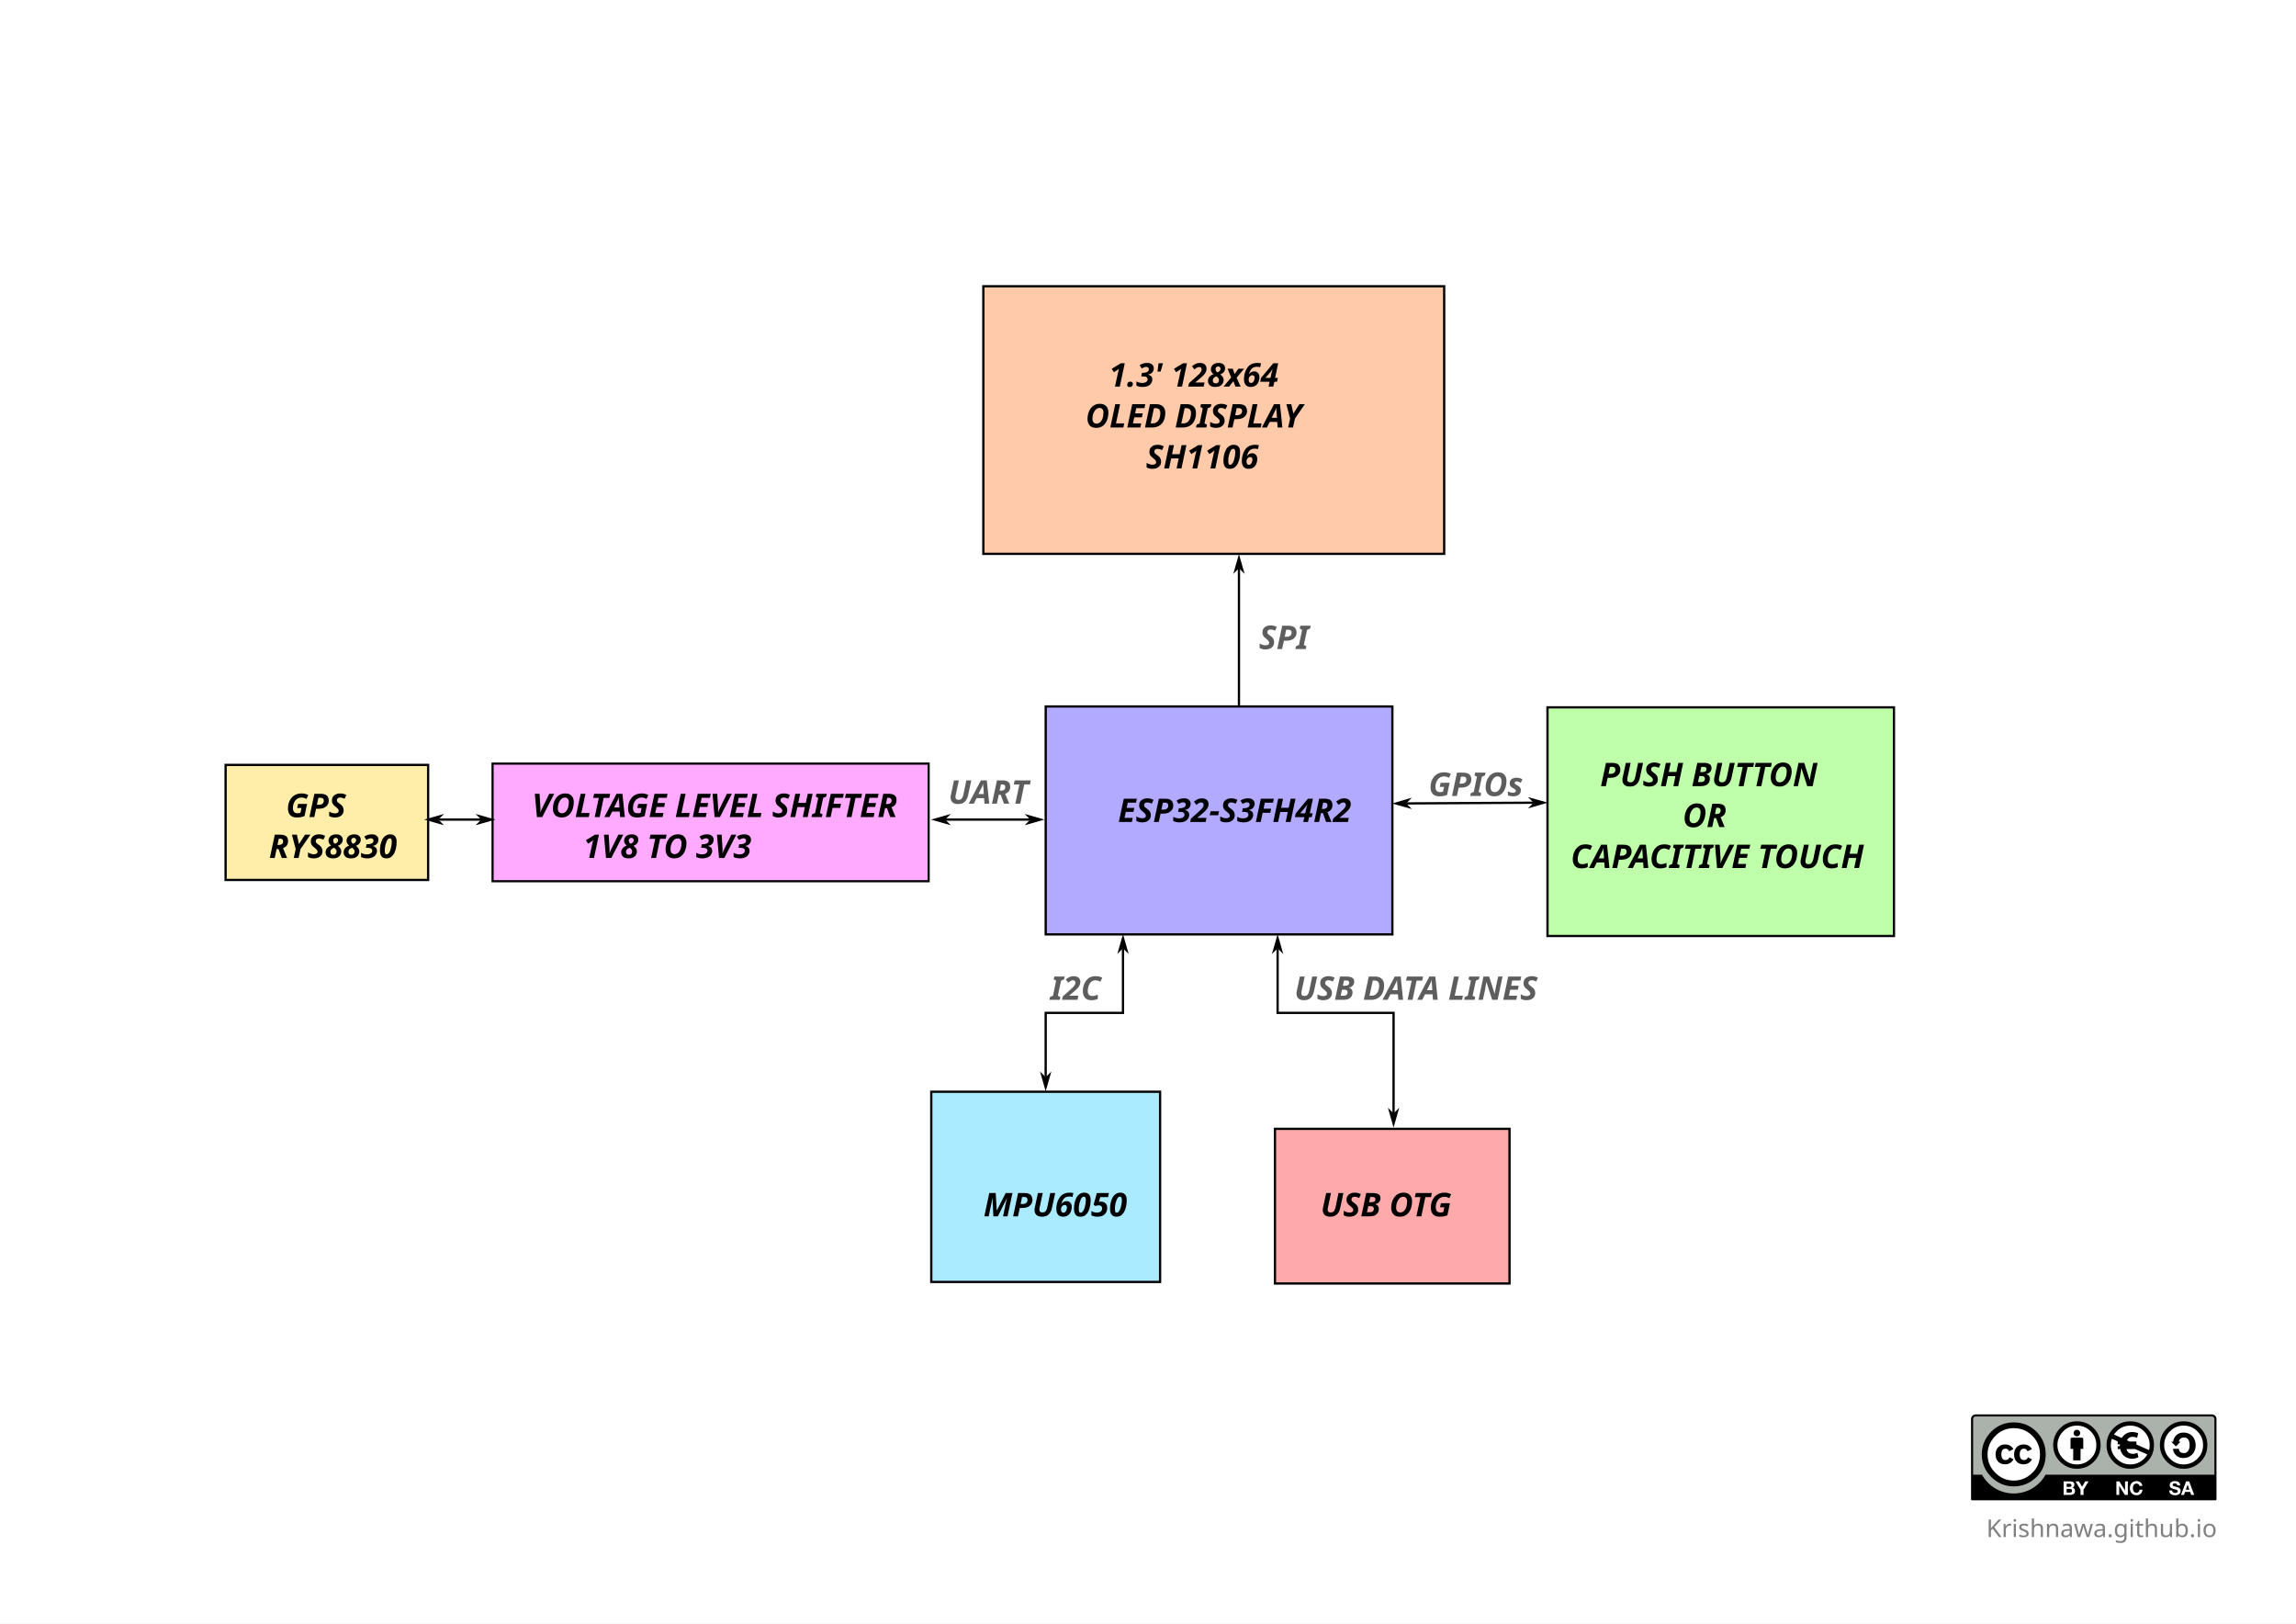
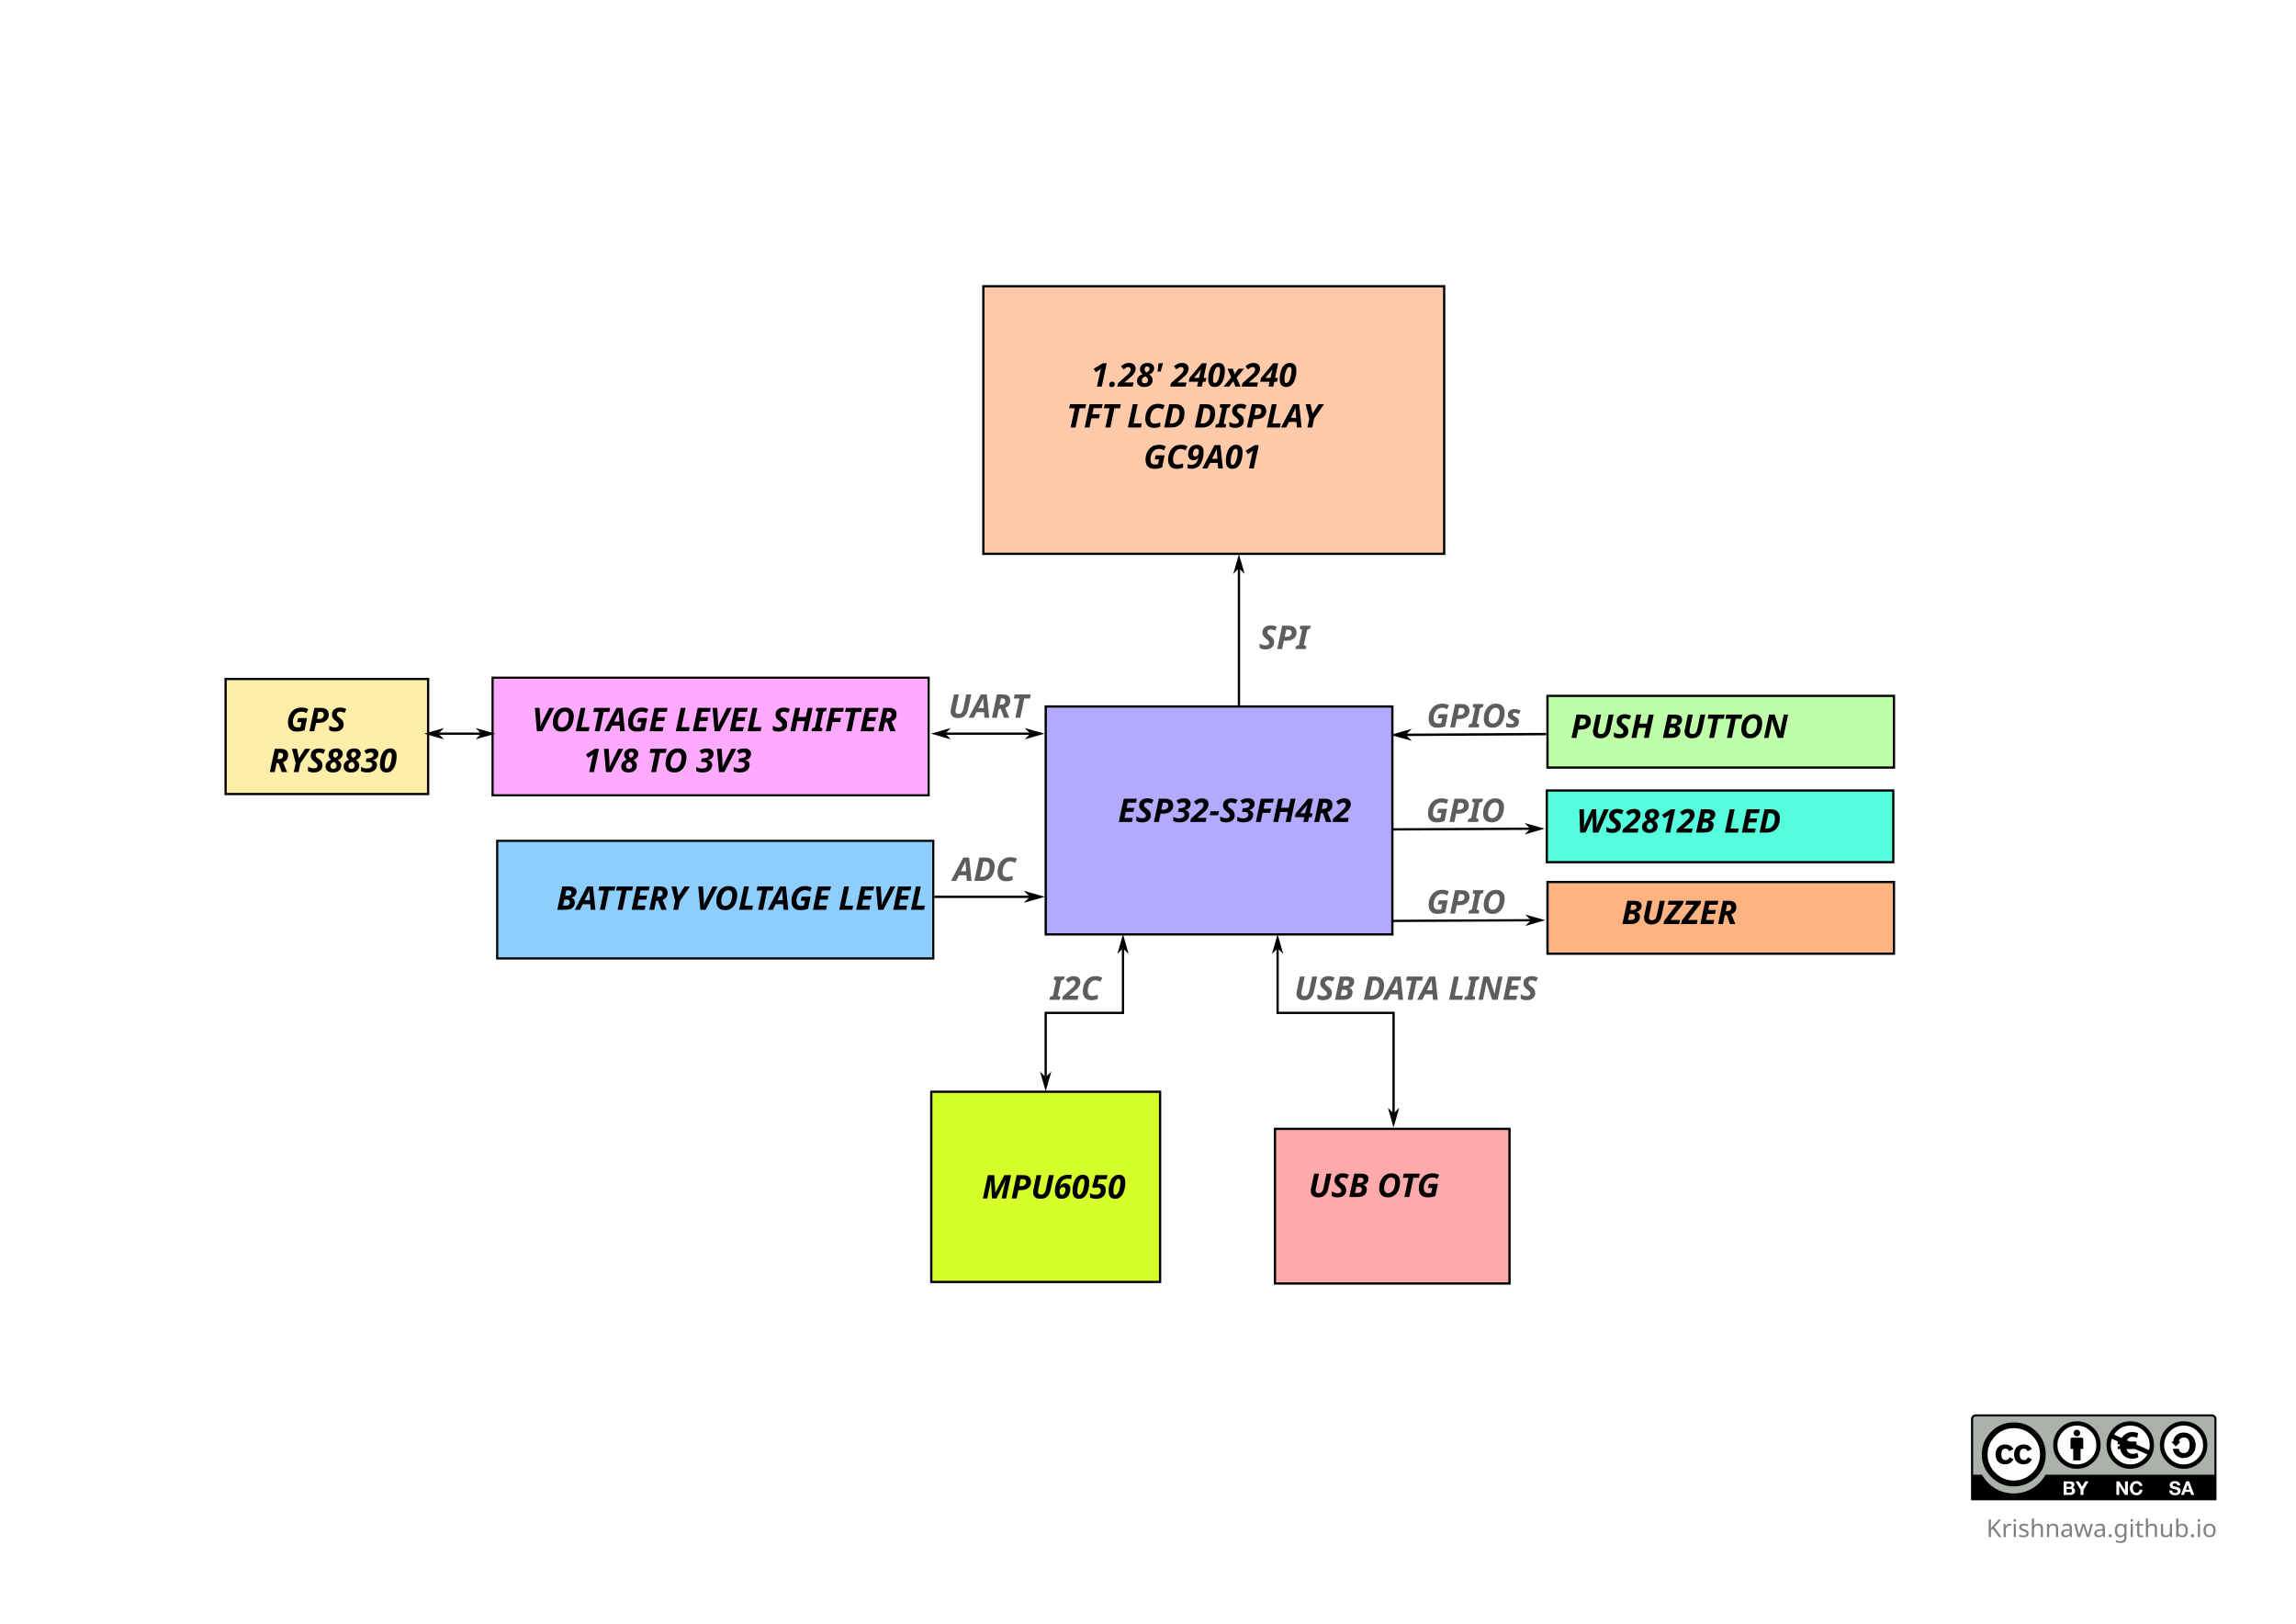
<svg xmlns="http://www.w3.org/2000/svg" xmlns:xlink="http://www.w3.org/1999/xlink" width="297.0mm" height="210.0mm" viewBox="0 0 297.0 210.0" version="1.1" id="SVGRoot" xml:space="preserve">
  <defs id="defs1469">
    <marker style="overflow:visible" id="marker24" refX="0" refY="0" orient="auto-start-reverse" markerWidth="1" markerHeight="1" viewBox="0 0 1 1" preserveAspectRatio="xMidYMid">
      <path style="fill:context-stroke;fill-rule:evenodd;stroke:none" d="M 0,0 5,-5 -12.5,0 5,5 Z" transform="scale(-0.5)" id="path24" />
    </marker>
    <marker style="overflow:visible" id="DartArrow" refX="0" refY="0" orient="auto-start-reverse" markerWidth="1" markerHeight="1" viewBox="0 0 1 1" preserveAspectRatio="xMidYMid">
      <path style="fill:context-stroke;fill-rule:evenodd;stroke:none" d="M 0,0 5,-5 -12.5,0 5,5 Z" transform="scale(-0.5)" id="path6" />
    </marker>
    <linearGradient id="linearGradient47361">
      <stop style="stop-color:#ffffff;stop-opacity:1;" offset="0" id="stop47357" />
      <stop style="stop-color:#ffffff;stop-opacity:0;" offset="1" id="stop47359" />
    </linearGradient>
    <linearGradient id="linearGradient16156">
      <stop style="stop-color:#000000;stop-opacity:1;" offset="0" id="stop16152" />
      <stop style="stop-color:#000000;stop-opacity:0;" offset="1" id="stop16154" />
    </linearGradient>
    <filter id="dropShadow" x="-0.005" y="-0.011" width="1.014" height="1.03">
      <feGaussianBlur in="SourceAlpha" stdDeviation="1.7" result="blur" id="feGaussianBlur4780" />
      <feOffset in="blur" dx="3" dy="3" result="offsetBlur" id="feOffset4782" />
      <feFlood flood-color="#3D4574" flood-opacity="0.4" result="offsetColor" id="feFlood4784" />
      <feComposite in="offsetColor" in2="offsetBlur" operator="in" result="offsetBlur" id="feComposite4786" />
      <feBlend in="SourceGraphic" in2="offsetBlur" id="feBlend4788" mode="normal" />
    </filter>
    <linearGradient xlink:href="#linearGradient16156" id="linearGradient16158" x1="64.47" y1="75.464" x2="112.126" y2="75.464" gradientUnits="userSpaceOnUse" />
    <linearGradient xlink:href="#linearGradient47361" id="linearGradient47363" x1="116.948" y1="86.049" x2="121.518" y2="86.049" gradientUnits="userSpaceOnUse" />
+     <marker style="overflow:visible" id="DartArrow-3" refX="0" refY="0" orient="auto-start-reverse" markerWidth="1" markerHeight="1" viewBox="0 0 1 1" preserveAspectRatio="xMidYMid">
+       <path style="fill:context-stroke;fill-rule:evenodd;stroke:none" d="M 0,0 5,-5 -12.5,0 5,5 Z" transform="scale(-0.5)" id="path6-6" />
+     </marker>
+     <marker style="overflow:visible" id="DartArrow-2" refX="0" refY="0" orient="auto-start-reverse" markerWidth="1" markerHeight="1" viewBox="0 0 1 1" preserveAspectRatio="xMidYMid">
+       <path style="fill:context-stroke;fill-rule:evenodd;stroke:none" d="M 0,0 5,-5 -12.5,0 5,5 Z" transform="scale(-0.5)" id="path6-7" />
+     </marker>
+     <marker style="overflow:visible" id="DartArrow-7" refX="0" refY="0" orient="auto-start-reverse" markerWidth="1" markerHeight="1" viewBox="0 0 1 1" preserveAspectRatio="xMidYMid">
+       <path style="fill:context-stroke;fill-rule:evenodd;stroke:none" d="M 0,0 5,-5 -12.5,0 5,5 Z" transform="scale(-0.5)" id="path6-9" />
+     </marker>
  </defs>
  <rect style="display:inline;fill:#ffffff;fill-opacity:1;stroke:none;stroke-width:3.705;stroke-dasharray:none;stroke-opacity:1" id="rect26" width="297" height="210" x="-2.8421709e-14" y="0" />
  <g id="layer1" style="display:inline">
    <g transform="matrix(0.1808376,0,0,0.1808376,-32.67486,-4.597689)" id="g2896" style="display:inline">
      <text xml:space="preserve" style="font-style:normal;font-weight:normal;font-size:32px;line-height:1.25;font-family:sans-serif;fill:#ffffff;fill-opacity:1;stroke:none" x="1118.124" y="1080.05" id="text2870">
        <tspan id="tspan2868" x="1118.124" y="1080.05" style="font-style:normal;font-variant:normal;font-weight:normal;font-stretch:normal;font-size:32px;font-family:'Courier New';-inkscape-font-specification:'Courier New';fill:#ffffff;fill-opacity:1" />
      </text>
      <text xml:space="preserve" style="font-style:normal;font-variant:normal;font-weight:normal;font-stretch:normal;font-size:17.557px;font-family:'Ubuntu Mono';-inkscape-font-specification:'Ubuntu Mono';fill:#c8c4b7;stroke:none;stroke-width:1.463" x="1601.537" y="1124.722" id="text3891">
        <tspan id="tspan3889" style="font-style:normal;font-variant:normal;font-weight:normal;font-stretch:normal;font-family:'Ubuntu Mono';-inkscape-font-specification:'Ubuntu Mono';fill:#808080;stroke:none;stroke-width:1.463" x="1601.537" y="1124.722">Krishnawa.github.io</tspan>
      </text>
    </g>
    <g id="g2630" transform="matrix(0.2645833,0,0,0.2645833,254.9642,182.9296)" style="display:inline">
      <path id="path3817_5_" nodetypes="ccccccc" d="M 3.408,0.453 116.762,0.654 c 1.584,0 2.999,-0.235 2.999,3.161 l -0.139,37.329 H 0.547 V 3.676 c 0,-1.674 0.162,-3.223 2.861,-3.223 z" style="fill:#aab2ab" />
      <path d="M 117.753,-1.417352e-6 H 2.248 C 1.008,-1.417352e-6 -2.0408688e-5,1.008 -2.0408688e-5,2.247 V 41.493 c 0,0.28 0.227,0.507 0.508,0.507 H 119.492 c 0.28,0 0.508,-0.227 0.508,-0.507 V 2.247 c 0,-1.239 -1.008,-2.247 -2.247,-2.247 z M 2.248,1.015 H 117.753 c 0.679,0 1.232,0.553 1.232,1.232 0,0 0,15.796 0,27.221 H 36.428 c -3.026,5.471 -8.857,9.186 -15.547,9.186 -6.692,0 -12.521,-3.711 -15.545,-9.186 H 1.015 c 0,-11.424 0,-27.221 0,-27.221 -9.9e-6,-0.679 0.553,-1.232 1.233,-1.232 z" id="path120" />
      <g id="g5908_5_" transform="matrix(0.8674921,0,0,0.8673951,-387.3097,67.87088)">
        <path id="path5906_5_" cx="296.354" ry="22.94" cy="264.358" type="arc" rx="22.94" d="m 486.266,-55.707 c 0.006,8.681 -7.028,15.722 -15.708,15.727 -8.68,0.006 -15.722,-7.028 -15.727,-15.708 0,-0.007 0,-0.012 0,-0.019 -0.006,-8.681 7.028,-15.722 15.708,-15.727 8.681,-0.005 15.723,7.028 15.727,15.708 0,0.006 0,0.013 0,0.019 z" style="fill:#ffffff" />
        <g id="g5706_5_" transform="translate(-289.6157,99.0653)">
          <path id="path5708_5_" d="m 772.942,-167.574 c 3.485,3.485 5.228,7.753 5.228,12.802 0,5.049 -1.713,9.272 -5.138,12.668 -3.636,3.576 -7.932,5.364 -12.89,5.364 -4.898,0 -9.12,-1.773 -12.664,-5.32 -3.546,-3.545 -5.318,-7.782 -5.318,-12.712 0,-4.929 1.772,-9.196 5.318,-12.802 3.455,-3.487 7.677,-5.229 12.664,-5.229 5.049,0 9.315,1.743 12.801,5.229 z m -23.119,2.345 c -2.947,2.976 -4.42,6.463 -4.42,10.462 0,3.999 1.459,7.456 4.374,10.371 2.918,2.917 6.389,4.375 10.418,4.375 4.029,0 7.53,-1.473 10.507,-4.419 2.826,-2.736 4.239,-6.178 4.239,-10.327 0,-4.117 -1.436,-7.613 -4.308,-10.484 -2.871,-2.871 -6.35,-4.307 -10.438,-4.307 -4.088,0 -7.547,1.443 -10.372,4.329 z m 7.754,8.703 c -0.45,-0.982 -1.123,-1.473 -2.023,-1.473 -1.589,0 -2.383,1.07 -2.383,3.209 0,2.14 0.794,3.208 2.383,3.208 1.049,0 1.799,-0.521 2.249,-1.565 l 2.203,1.173 c -1.05,1.865 -2.626,2.799 -4.725,2.799 -1.62,0 -2.918,-0.497 -3.892,-1.49 -0.975,-0.993 -1.463,-2.363 -1.463,-4.109 0,-1.715 0.503,-3.077 1.508,-4.085 1.005,-1.009 2.258,-1.513 3.758,-1.513 2.221,0 3.809,0.875 4.771,2.623 z m 10.364,0 c -0.451,-0.982 -1.112,-1.473 -1.982,-1.473 -1.621,0 -2.432,1.07 -2.432,3.209 0,2.14 0.811,3.208 2.432,3.208 1.052,0 1.788,-0.521 2.207,-1.565 l 2.252,1.173 c -1.048,1.865 -2.621,2.799 -4.718,2.799 -1.618,0 -2.912,-0.497 -3.886,-1.49 -0.972,-0.993 -1.46,-2.363 -1.46,-4.109 0,-1.715 0.495,-3.077 1.484,-4.085 0.988,-1.009 2.245,-1.513 3.773,-1.513 2.216,0 3.804,0.875 4.761,2.623 z" />
        </g>
      </g>
      <g transform="matrix(0.9937808,0,0,0.9936696,-437.1233,-74.43691)" id="g126">
        <circle cx="491.946" cy="90.232" r="10.806" id="circle128" style="fill:#ffffff" />
        <g id="g130">
          <path d="m 495.074,87.105 c 0,-0.416 -0.338,-0.754 -0.754,-0.754 h -4.772 c -0.416,0 -0.754,0.337 -0.754,0.754 v 4.773 h 1.331 v 5.652 h 3.617 v -5.652 h 1.332 v -4.773 z" id="path132" />
          <circle cx="491.934" cy="84.09" r="1.632" id="circle134" />
        </g>
        <path clip-rule="evenodd" d="m 491.918,78.325 c -3.231,0 -5.968,1.128 -8.207,3.384 -2.298,2.333 -3.446,5.096 -3.446,8.285 0,3.189 1.148,5.932 3.446,8.227 2.298,2.294 5.034,3.442 8.207,3.442 3.213,0 5.998,-1.157 8.354,-3.472 2.22,-2.197 3.329,-4.93 3.329,-8.197 0,-3.268 -1.129,-6.029 -3.388,-8.285 -2.259,-2.256 -5.023,-3.384 -8.296,-3.384 z m 0.03,2.1 c 2.648,0 4.896,0.934 6.746,2.801 1.87,1.847 2.805,4.104 2.805,6.768 0,2.684 -0.915,4.911 -2.746,6.681 -1.928,1.906 -4.196,2.858 -6.805,2.858 -2.61,0 -4.859,-0.943 -6.748,-2.83 -1.889,-1.886 -2.833,-4.123 -2.833,-6.709 0,-2.587 0.954,-4.842 2.862,-6.768 1.831,-1.867 4.07,-2.801 6.719,-2.801 z" id="path136" style="fill-rule:evenodd" />
      </g>
      <g transform="matrix(0.9937808,0,0,0.9936696,-437.1233,-74.43691)" enable-background="new    " id="g138">
        <path d="m 488.563,107.867 c 0.317,0 0.607,0.028 0.869,0.084 0.262,0.056 0.486,0.147 0.674,0.275 0.187,0.127 0.331,0.297 0.435,0.508 0.103,0.212 0.154,0.473 0.154,0.784 0,0.336 -0.076,0.615 -0.229,0.839 -0.152,0.225 -0.379,0.407 -0.678,0.551 0.412,0.118 0.72,0.325 0.923,0.621 0.203,0.296 0.305,0.652 0.305,1.069 0,0.336 -0.065,0.627 -0.196,0.873 -0.131,0.245 -0.308,0.446 -0.529,0.602 -0.221,0.156 -0.474,0.271 -0.757,0.346 -0.284,0.075 -0.575,0.112 -0.875,0.112 h -3.236 v -6.664 h 3.142 z m -0.188,2.695 c 0.262,0 0.477,-0.062 0.645,-0.187 0.169,-0.124 0.253,-0.325 0.253,-0.604 0,-0.155 -0.028,-0.283 -0.084,-0.382 -0.057,-0.1 -0.131,-0.177 -0.225,-0.233 -0.094,-0.056 -0.201,-0.095 -0.322,-0.116 -0.122,-0.021 -0.248,-0.032 -0.379,-0.032 h -1.373 v 1.555 z m 0.086,2.828 c 0.144,0 0.28,-0.014 0.411,-0.042 0.131,-0.028 0.246,-0.075 0.347,-0.14 0.1,-0.065 0.179,-0.154 0.238,-0.267 0.059,-0.111 0.089,-0.255 0.089,-0.429 0,-0.342 -0.097,-0.586 -0.29,-0.732 -0.193,-0.146 -0.449,-0.219 -0.767,-0.219 h -1.6 v 1.828 z" id="path140" style="fill:#ffffff" />
        <path d="m 491.274,107.867 h 1.643 l 1.561,2.632 1.552,-2.632 h 1.634 l -2.475,4.106 v 2.558 h -1.469 v -2.595 z" id="path142" style="fill:#ffffff" />
      </g>
      <g transform="matrix(0.9937808,0,0,0.9936696,-437.1233,-74.43691)" enable-background="new    " id="g144">
        <path d="m 538.916,112.884 c 0.081,0.155 0.188,0.281 0.321,0.378 0.134,0.097 0.29,0.168 0.471,0.215 0.18,0.047 0.365,0.07 0.559,0.07 0.13,0 0.27,-0.011 0.419,-0.033 0.148,-0.021 0.288,-0.064 0.419,-0.126 0.13,-0.061 0.238,-0.147 0.326,-0.257 0.086,-0.108 0.13,-0.247 0.13,-0.415 0,-0.181 -0.058,-0.326 -0.173,-0.438 -0.114,-0.112 -0.266,-0.205 -0.451,-0.28 -0.187,-0.074 -0.398,-0.14 -0.634,-0.196 -0.236,-0.056 -0.476,-0.118 -0.718,-0.187 -0.249,-0.062 -0.491,-0.139 -0.728,-0.229 -0.235,-0.09 -0.447,-0.207 -0.634,-0.351 -0.186,-0.143 -0.337,-0.321 -0.451,-0.536 -0.115,-0.215 -0.173,-0.475 -0.173,-0.779 0,-0.343 0.073,-0.64 0.219,-0.892 0.146,-0.252 0.338,-0.462 0.573,-0.631 0.236,-0.168 0.504,-0.292 0.803,-0.373 0.298,-0.081 0.597,-0.121 0.895,-0.121 0.349,0 0.683,0.039 1.003,0.117 0.319,0.077 0.604,0.204 0.853,0.378 0.249,0.175 0.446,0.397 0.593,0.668 0.146,0.271 0.219,0.6 0.219,0.985 h -1.422 c -0.013,-0.199 -0.054,-0.364 -0.125,-0.494 -0.071,-0.131 -0.166,-0.233 -0.284,-0.309 -0.117,-0.074 -0.252,-0.128 -0.403,-0.158 -0.151,-0.031 -0.317,-0.047 -0.497,-0.047 -0.117,0 -0.235,0.013 -0.353,0.037 -0.118,0.025 -0.225,0.068 -0.32,0.131 -0.097,0.062 -0.175,0.14 -0.237,0.233 -0.061,0.094 -0.093,0.212 -0.093,0.354 0,0.131 0.024,0.237 0.074,0.317 0.05,0.081 0.147,0.156 0.294,0.225 0.146,0.068 0.348,0.137 0.605,0.205 0.258,0.068 0.596,0.156 1.012,0.262 0.124,0.024 0.297,0.07 0.517,0.136 0.221,0.065 0.44,0.169 0.657,0.312 0.218,0.144 0.405,0.335 0.564,0.574 0.158,0.239 0.237,0.546 0.237,0.92 0,0.305 -0.06,0.588 -0.178,0.85 -0.118,0.262 -0.294,0.487 -0.527,0.677 -0.233,0.19 -0.522,0.338 -0.868,0.443 -0.345,0.106 -0.744,0.159 -1.199,0.159 -0.367,0 -0.723,-0.046 -1.068,-0.136 -0.346,-0.091 -0.65,-0.232 -0.914,-0.426 -0.265,-0.193 -0.475,-0.44 -0.631,-0.739 -0.155,-0.299 -0.23,-0.653 -0.224,-1.064 h 1.422 c -3e-5,0.224 0.04,0.414 0.121,0.569 z" id="path146" style="fill:#ffffff" />
        <path d="m 547.172,107.867 2.492,6.664 h -1.521 l -0.504,-1.484 h -2.492 l -0.523,1.484 h -1.475 l 2.521,-6.664 z m 0.084,4.086 -0.84,-2.443 h -0.019 l -0.867,2.443 z" id="path148" style="fill:#ffffff" />
      </g>
      <g transform="matrix(0.9937808,0,0,0.9936696,-437.1233,-74.43691)" enable-background="new    " id="g150">
        <path d="m 512.831,107.867 2.784,4.471 h 0.016 v -4.471 h 1.375 v 6.664 h -1.466 l -2.773,-4.462 h -0.019 v 4.462 h -1.375 v -6.664 z" id="path152" style="fill:#ffffff" />
        <path d="m 522.569,109.643 c -0.087,-0.141 -0.196,-0.264 -0.327,-0.369 -0.131,-0.105 -0.278,-0.188 -0.443,-0.247 -0.165,-0.06 -0.338,-0.089 -0.518,-0.089 -0.33,0 -0.61,0.064 -0.841,0.191 -0.23,0.127 -0.417,0.298 -0.56,0.513 -0.144,0.215 -0.248,0.459 -0.313,0.732 -0.065,0.273 -0.098,0.557 -0.098,0.849 0,0.28 0.032,0.553 0.098,0.816 0.065,0.265 0.17,0.503 0.313,0.714 0.143,0.212 0.329,0.381 0.56,0.509 0.23,0.128 0.511,0.191 0.841,0.191 0.447,0 0.798,-0.137 1.05,-0.411 0.252,-0.273 0.406,-0.635 0.462,-1.083 h 1.419 c -0.037,0.417 -0.134,0.794 -0.289,1.13 -0.155,0.337 -0.361,0.623 -0.616,0.86 -0.255,0.237 -0.554,0.418 -0.896,0.543 -0.342,0.125 -0.719,0.188 -1.129,0.188 -0.511,0 -0.97,-0.089 -1.378,-0.267 -0.407,-0.177 -0.752,-0.422 -1.032,-0.732 -0.28,-0.312 -0.496,-0.678 -0.646,-1.098 -0.149,-0.421 -0.225,-0.873 -0.225,-1.359 0,-0.498 0.075,-0.96 0.225,-1.387 0.149,-0.427 0.365,-0.799 0.646,-1.116 0.28,-0.317 0.625,-0.566 1.032,-0.747 0.408,-0.181 0.867,-0.271 1.378,-0.271 0.367,0 0.714,0.053 1.04,0.159 0.327,0.105 0.62,0.26 0.878,0.463 0.259,0.202 0.472,0.453 0.64,0.752 0.168,0.299 0.273,0.642 0.317,1.027 h -1.419 c -0.025,-0.168 -0.081,-0.322 -0.168,-0.462 z" id="path154" style="fill:#ffffff" />
      </g>
      <g id="g6332_1_" transform="matrix(0.621108,0,0,0.6210385,-285.7718,240.4896)">
        <path id="path6334_1_" cx="475.971" ry="29.21" cy="252.086" type="arc" rx="29.21" d="m 644.576,-363.116 c 0.008,9.412 -7.617,17.048 -17.03,17.055 -9.413,0.005 -17.047,-7.617 -17.055,-17.031 0,-0.007 0,-0.016 0,-0.023 -0.006,-9.412 7.619,-17.048 17.03,-17.055 9.413,-0.007 17.047,7.618 17.055,17.029 0,0.009 0,0.016 0,0.026 z" style="fill:#ffffff" />
        <g id="g6336_1_" transform="translate(-23.9521,-89.72962)">
          <path id="path6338_1_" d="m 651.364,-292.057 c -5.172,0 -9.55,1.805 -13.131,5.413 -3.677,3.734 -5.516,8.154 -5.516,13.257 0,5.103 1.839,9.49 5.516,13.163 3.675,3.672 8.053,5.508 13.131,5.508 5.141,0 9.595,-1.852 13.366,-5.554 3.552,-3.517 5.328,-7.889 5.328,-13.117 0,-5.227 -1.806,-9.647 -5.422,-13.257 -3.614,-3.608 -8.037,-5.413 -13.272,-5.413 z m 0.047,3.361 c 4.238,0 7.834,1.493 10.795,4.481 2.991,2.955 4.486,6.563 4.486,10.828 0,4.294 -1.464,7.856 -4.394,10.69 -3.083,3.048 -6.714,4.573 -10.888,4.573 -4.175,0 -7.773,-1.509 -10.795,-4.527 -3.022,-3.019 -4.533,-6.596 -4.533,-10.735 0,-4.139 1.525,-7.748 4.58,-10.828 2.928,-2.988 6.511,-4.481 10.749,-4.481 z" />
          <path id="path6340_1_" d="m 643.089,-276.02 c 0.744,-4.698 4.05,-7.209 8.195,-7.209 5.959,0 9.592,4.325 9.592,10.092 0,5.628 -3.866,9.999 -9.686,9.999 -4.005,0 -7.591,-2.463 -8.242,-7.301 h 4.703 c 0.141,2.511 1.77,3.395 4.099,3.395 2.653,0 4.377,-2.465 4.377,-6.232 0,-3.955 -1.489,-6.046 -4.284,-6.046 -2.048,0 -3.817,0.745 -4.191,3.302 l 1.367,-0.009 -3.702,3.703 -3.702,-3.703 z" />
        </g>
      </g>
      <g transform="translate(4.972327e-4,0.00962355)" id="g2366">
        <path id="path6372_1_" cx="475.971" ry="29.21" cy="252.086" type="arc" rx="29.21" d="m 87.801,14.981 c 0.005,5.501 -4.452,9.962 -9.953,9.966 -5.501,0.003 -9.963,-4.452 -9.967,-9.952 0,-0.006 0,-0.01 0,-0.015 -0.004,-5.501 4.453,-9.962 9.953,-9.967 5.501,-0.003 9.963,4.452 9.967,9.952 0,0.005 0,0.01 0,0.015 z" style="fill:#ffffff" />
        <path id="path45" d="m 86.07,6.746 c -2.245,-2.242 -4.993,-3.363 -8.244,-3.363 -3.213,0 -5.931,1.12 -8.157,3.363 -2.284,2.319 -3.425,5.064 -3.425,8.234 0,3.17 1.141,5.895 3.425,8.175 2.283,2.281 5.002,3.421 8.157,3.421 3.193,0 5.96,-1.15 8.302,-3.45 2.206,-2.184 3.31,-4.9 3.31,-8.147 0,-3.247 -1.123,-5.992 -3.368,-8.234 z m -1.452,14.873 c -1.916,1.894 -4.17,2.84 -6.763,2.84 -2.593,0 -4.829,-0.937 -6.706,-2.812 -1.877,-1.875 -2.816,-4.097 -2.816,-6.667 0,-1.087 0.172,-2.115 0.511,-3.084 l 3.073,1.36 h -0.222 v 1.378 h 1.088 c 0,0.195 -0.019,0.389 -0.019,0.583 v 0.331 h -1.068 v 1.378 h 1.262 c 0.175,1.029 0.563,1.864 1.087,2.524 1.087,1.437 2.834,2.213 4.737,2.213 1.243,0 2.368,-0.369 3.029,-0.738 l -0.466,-2.155 c -0.408,0.214 -1.319,0.505 -2.213,0.505 -0.971,0 -1.883,-0.291 -2.505,-0.99 -0.291,-0.33 -0.505,-0.776 -0.64,-1.359 h 4.221 l 5.997,2.655 c -0.415,0.736 -0.943,1.416 -1.587,2.039 z m -7.542,-6.072 -0.025,-0.019 0.044,0.019 z m 3.61,-0.913 h 0.173 v -1.378 h -3.287 l -1.335,-0.591 c 0.115,-0.258 0.251,-0.489 0.409,-0.67 0.602,-0.739 1.456,-1.049 2.388,-1.049 0.854,0 1.65,0.252 2.155,0.466 l 0.544,-2.213 c -0.699,-0.31 -1.728,-0.582 -2.912,-0.582 -1.825,0 -3.378,0.738 -4.485,1.98 -0.246,0.284 -0.459,0.602 -0.652,0.939 l -3.814,-1.688 c 0.369,-0.554 0.804,-1.086 1.307,-1.594 1.82,-1.856 4.044,-2.784 6.677,-2.784 2.632,0 4.867,0.928 6.706,2.784 1.857,1.836 2.786,4.078 2.786,6.726 0,0.873 -0.099,1.696 -0.294,2.472 z" />
      </g>
    </g>
  </g>
  <g id="layer2">
    <rect style="display:inline;fill:#b1aaff;fill-opacity:1;stroke:#000000;stroke-width:0.293;stroke-dasharray:none;stroke-opacity:1" id="rect1" width="44.841" height="29.479" x="135.27" y="91.371" />
    <text xml:space="preserve" style="font-style:italic;font-weight:bold;font-size:4.233px;font-family:'Ubuntu Mono';-inkscape-font-specification:'Ubuntu Mono Bold Italic';text-align:start;writing-mode:lr-tb;direction:ltr;text-anchor:start;fill:none;stroke:#000000;stroke-width:0.293;stroke-dasharray:none;stroke-opacity:1" x="144.617" y="106.312" id="text1">
      <tspan id="tspan1" style="fill:#000000;fill-opacity:1;stroke:none;stroke-width:0.293" x="144.617" y="106.312">ESP32-S3FH4R2</tspan>
    </text>
-     <rect style="display:inline;fill:#ffaafe;fill-opacity:1;stroke:#000000;stroke-width:0.278;stroke-dasharray:none;stroke-opacity:1" id="rect2" width="56.408" height="15.212" x="63.717" y="98.761" />
-     <text xml:space="preserve" style="font-style:italic;font-weight:bold;font-size:4.233px;font-family:'Ubuntu Mono';-inkscape-font-specification:'Ubuntu Mono Bold Italic';text-align:start;writing-mode:lr-tb;direction:ltr;text-anchor:start;fill:none;stroke:#000000;stroke-width:0.293;stroke-dasharray:none;stroke-opacity:1" x="68.813" y="105.68" id="text2">
-       <tspan id="tspan2" style="fill:#000000;fill-opacity:1;stroke:none;stroke-width:0.293" x="68.813" y="105.68">VOLTAGE LEVEL SHIFTER </tspan>
-       <tspan style="fill:#000000;fill-opacity:1;stroke:none;stroke-width:0.293" x="68.813" y="110.971" id="tspan3">      1V8 TO 3V3</tspan>
+     <rect style="display:inline;fill:#ffaafe;fill-opacity:1;stroke:#000000;stroke-width:0.278;stroke-dasharray:none;stroke-opacity:1" id="rect2" width="56.408" height="15.212" x="63.717" y="87.649" />
+     <text xml:space="preserve" style="font-style:italic;font-weight:bold;font-size:4.233px;font-family:'Ubuntu Mono';-inkscape-font-specification:'Ubuntu Mono Bold Italic';text-align:start;writing-mode:lr-tb;direction:ltr;text-anchor:start;fill:none;stroke:#000000;stroke-width:0.293;stroke-dasharray:none;stroke-opacity:1" x="68.813" y="94.567" id="text2">
+       <tspan id="tspan2" style="fill:#000000;fill-opacity:1;stroke:none;stroke-width:0.293" x="68.813" y="94.567">VOLTAGE LEVEL SHIFTER </tspan>
+       <tspan style="fill:#000000;fill-opacity:1;stroke:none;stroke-width:0.293" x="68.813" y="99.859" id="tspan3">      1V8 TO 3V3</tspan>
    </text>
-     <rect style="display:inline;fill:#ffedaa;fill-opacity:1;stroke:#000000;stroke-width:0.293;stroke-dasharray:none;stroke-opacity:1" id="rect3" width="26.197" height="14.88" x="29.184" y="98.928" />
-     <text xml:space="preserve" style="font-style:italic;font-weight:bold;font-size:4.233px;font-family:'Ubuntu Mono';-inkscape-font-specification:'Ubuntu Mono Bold Italic';text-align:start;writing-mode:lr-tb;direction:ltr;text-anchor:start;fill:none;stroke:#000000;stroke-width:0.293;stroke-dasharray:none;stroke-opacity:1" x="34.798" y="105.68" id="text5">
-       <tspan style="fill:#000000;fill-opacity:1;stroke:none;stroke-width:0.293" x="34.798" y="105.68" id="tspan5">  GPS</tspan>
-       <tspan style="fill:#000000;fill-opacity:1;stroke:none;stroke-width:0.293" x="34.798" y="110.971" id="tspan6">RYS8830</tspan>
+     <rect style="display:inline;fill:#ffedaa;fill-opacity:1;stroke:#000000;stroke-width:0.293;stroke-dasharray:none;stroke-opacity:1" id="rect3" width="26.197" height="14.88" x="29.184" y="87.815" />
+     <text xml:space="preserve" style="font-style:italic;font-weight:bold;font-size:4.233px;font-family:'Ubuntu Mono';-inkscape-font-specification:'Ubuntu Mono Bold Italic';text-align:start;writing-mode:lr-tb;direction:ltr;text-anchor:start;fill:none;stroke:#000000;stroke-width:0.293;stroke-dasharray:none;stroke-opacity:1" x="34.798" y="94.567" id="text5">
+       <tspan style="fill:#000000;fill-opacity:1;stroke:none;stroke-width:0.293" x="34.798" y="94.567" id="tspan5">  GPS</tspan>
+       <tspan style="fill:#000000;fill-opacity:1;stroke:none;stroke-width:0.293" x="34.798" y="99.859" id="tspan6">RYS8830</tspan>
    </text>
-     <rect style="display:inline;fill:#c0ffaa;fill-opacity:1;stroke:#000000;stroke-width:0.293;stroke-dasharray:none;stroke-opacity:1" id="rect6" width="44.818" height="29.572" x="200.176" y="91.484" />
-     <text xml:space="preserve" style="font-style:italic;font-weight:bold;font-size:4.233px;font-family:'Ubuntu Mono';-inkscape-font-specification:'Ubuntu Mono Bold Italic';text-align:center;writing-mode:lr-tb;direction:ltr;text-anchor:middle;fill:none;stroke:#000000;stroke-width:0.293;stroke-dasharray:none;stroke-opacity:1" x="224.896" y="101.68" id="text8">
-       <tspan style="text-align:center;text-anchor:middle;fill:#000000;fill-opacity:1;stroke:none;stroke-width:0.293" x="224.896" y="101.68" id="tspan8">PUSH BUTTON</tspan>
-       <tspan style="text-align:center;text-anchor:middle;fill:#000000;fill-opacity:1;stroke:none;stroke-width:0.293" x="224.896" y="106.971" id="tspan25">OR </tspan>
-       <tspan style="text-align:center;text-anchor:middle;fill:#000000;fill-opacity:1;stroke:none;stroke-width:0.293" x="224.896" y="112.263" id="tspan26">CAPACITIVE TOUCH</tspan>
+     <rect style="display:inline;fill:#c0ffaa;fill-opacity:1;stroke:#000000;stroke-width:0.293;stroke-dasharray:none;stroke-opacity:1" id="rect6" width="44.818" height="9.27" x="200.176" y="90" />
+     <text xml:space="preserve" style="font-style:italic;font-weight:bold;font-size:4.233px;font-family:'Ubuntu Mono';-inkscape-font-specification:'Ubuntu Mono Bold Italic';text-align:center;writing-mode:lr-tb;direction:ltr;text-anchor:middle;fill:none;stroke:#000000;stroke-width:0.293;stroke-dasharray:none;stroke-opacity:1" x="221.085" y="95.441" id="text8">
+       <tspan style="text-align:center;text-anchor:middle;fill:#000000;fill-opacity:1;stroke:none;stroke-width:0.293" x="221.085" y="95.441" id="tspan8">PUSH BUTTON</tspan>
+       <tspan style="text-align:center;text-anchor:middle;fill:#000000;fill-opacity:1;stroke:none;stroke-width:0.293" x="221.085" y="100.733" id="tspan25"> </tspan>
+       <tspan style="text-align:center;text-anchor:middle;fill:#000000;fill-opacity:1;stroke:none;stroke-width:0.293" x="221.085" y="106.025" id="tspan26" />
    </text>
-     <rect style="display:inline;fill:#aaebff;fill-opacity:1;stroke:#000000;stroke-width:0.293;stroke-dasharray:none;stroke-opacity:1" id="rect8" width="29.6" height="24.6" x="120.465" y="141.2" />
-     <text xml:space="preserve" style="font-style:italic;font-weight:bold;font-size:4.233px;font-family:'Ubuntu Mono';-inkscape-font-specification:'Ubuntu Mono Bold Italic';text-align:start;writing-mode:lr-tb;direction:ltr;text-anchor:start;fill:none;stroke:#000000;stroke-width:0.293;stroke-dasharray:none;stroke-opacity:1" x="127.219" y="157.312" id="text10">
-       <tspan style="fill:#000000;fill-opacity:1;stroke:none;stroke-width:0.293" x="127.219" y="157.312" id="tspan10">MPU6050</tspan>
+     <rect style="display:inline;fill:#d4ff2a;fill-opacity:1;stroke:#000000;stroke-width:0.293;stroke-dasharray:none;stroke-opacity:1" id="rect8" width="29.6" height="24.6" x="120.465" y="141.2" />
+     <text xml:space="preserve" style="font-style:italic;font-weight:bold;font-size:4.233px;font-family:'Ubuntu Mono';-inkscape-font-specification:'Ubuntu Mono Bold Italic';text-align:start;writing-mode:lr-tb;direction:ltr;text-anchor:start;fill:none;stroke:#000000;stroke-width:0.293;stroke-dasharray:none;stroke-opacity:1" x="127.035" y="154.997" id="text10">
+       <tspan style="fill:#000000;fill-opacity:1;stroke:none;stroke-width:0.293" x="127.035" y="154.997" id="tspan10">MPU6050</tspan>
    </text>
    <text xml:space="preserve" style="font-style:italic;font-weight:bold;font-size:4.233px;font-family:'Ubuntu Mono';-inkscape-font-specification:'Ubuntu Mono Bold Italic';text-align:start;writing-mode:lr-tb;direction:ltr;text-anchor:start;fill:#5d5d5d;fill-opacity:1;stroke:none;stroke-width:0.293;stroke-dasharray:none;stroke-opacity:1" x="135.869" y="129.312" id="text10-4">
      <tspan style="fill:#5d5d5d;fill-opacity:1;stroke:none;stroke-width:0.293" x="135.869" y="129.312" id="tspan10-2">I2C</tspan>
    </text>
    <text xml:space="preserve" style="font-style:italic;font-weight:bold;font-size:4.233px;font-family:'Ubuntu Mono';-inkscape-font-specification:'Ubuntu Mono Bold Italic';text-align:start;writing-mode:lr-tb;direction:ltr;text-anchor:start;fill:#5d5d5d;fill-opacity:1;stroke:none;stroke-width:0.293;stroke-dasharray:none;stroke-opacity:1" x="167.413" y="129.312" id="text10-2">
      <tspan style="fill:#5d5d5d;fill-opacity:1;stroke:none;stroke-width:0.293" x="167.413" y="129.312" id="tspan10-20">USB DATA LINES</tspan>
    </text>
-     <text xml:space="preserve" style="font-style:italic;font-weight:bold;font-size:4.233px;font-family:'Ubuntu Mono';-inkscape-font-specification:'Ubuntu Mono Bold Italic';text-align:start;writing-mode:lr-tb;direction:ltr;text-anchor:start;fill:#5d5d5d;fill-opacity:1;stroke:none;stroke-width:0.293;stroke-dasharray:none;stroke-opacity:1" x="184.797" y="102.945" id="text10-5">
-       <tspan style="fill:#5d5d5d;fill-opacity:1;stroke:none;stroke-width:0.293" x="184.797" y="102.945" id="tspan10-5">GPIOs</tspan>
+     <text xml:space="preserve" style="font-style:italic;font-weight:bold;font-size:4.233px;font-family:'Ubuntu Mono';-inkscape-font-specification:'Ubuntu Mono Bold Italic';text-align:start;writing-mode:lr-tb;direction:ltr;text-anchor:start;fill:#5d5d5d;fill-opacity:1;stroke:none;stroke-width:0.293;stroke-dasharray:none;stroke-opacity:1" x="184.555" y="94.074" id="text10-5">
+       <tspan style="fill:#5d5d5d;fill-opacity:1;stroke:none;stroke-width:0.293" x="184.555" y="94.074" id="tspan10-5">GPIOs</tspan>
    </text>
    <text xml:space="preserve" style="font-style:italic;font-weight:bold;font-size:4.233px;font-family:'Ubuntu Mono';-inkscape-font-specification:'Ubuntu Mono Bold Italic';text-align:start;writing-mode:lr-tb;direction:ltr;text-anchor:start;fill:#5d5d5d;fill-opacity:1;stroke:none;stroke-width:0.293;stroke-dasharray:none;stroke-opacity:1" x="162.863" y="83.945" id="text10-29">
      <tspan style="fill:#5d5d5d;fill-opacity:1;stroke:none;stroke-width:0.293" x="162.863" y="83.945" id="tspan10-0">SPI</tspan>
    </text>
-     <text xml:space="preserve" style="font-style:italic;font-weight:bold;font-size:4.233px;font-family:'Ubuntu Mono';-inkscape-font-specification:'Ubuntu Mono Bold Italic';text-align:start;writing-mode:lr-tb;direction:ltr;text-anchor:start;fill:#5d5d5d;fill-opacity:1;stroke:none;stroke-width:0.293;stroke-dasharray:none;stroke-opacity:1" x="122.671" y="103.945" id="text10-28">
-       <tspan style="fill:#5d5d5d;fill-opacity:1;stroke:none;stroke-width:0.293" x="122.671" y="103.945" id="tspan10-3">UART</tspan>
+     <text xml:space="preserve" style="font-style:italic;font-weight:bold;font-size:4.233px;font-family:'Ubuntu Mono';-inkscape-font-specification:'Ubuntu Mono Bold Italic';text-align:start;writing-mode:lr-tb;direction:ltr;text-anchor:start;fill:#5d5d5d;fill-opacity:1;stroke:none;stroke-width:0.293;stroke-dasharray:none;stroke-opacity:1" x="122.671" y="92.832" id="text10-28">
+       <tspan style="fill:#5d5d5d;fill-opacity:1;stroke:none;stroke-width:0.293" x="122.671" y="92.832" id="tspan10-3">UART</tspan>
    </text>
    <rect style="display:inline;fill:#ffaaaa;fill-opacity:1;stroke:#000000;stroke-width:0.293;stroke-dasharray:none;stroke-opacity:1" id="rect10" width="30.343" height="20" x="164.922" y="146" />
-     <text xml:space="preserve" style="font-style:italic;font-weight:bold;font-size:4.233px;font-family:'Ubuntu Mono';-inkscape-font-specification:'Ubuntu Mono Bold Italic';text-align:center;writing-mode:lr-tb;direction:ltr;text-anchor:middle;fill:none;stroke:#000000;stroke-width:0.293;stroke-dasharray:none;stroke-opacity:1" x="182.035" y="157.312" id="text12">
-       <tspan style="text-align:center;text-anchor:middle;fill:#000000;fill-opacity:1;stroke:none;stroke-width:0.293" x="182.035" y="157.312" id="tspan24">USB OTG</tspan>
+     <text xml:space="preserve" style="font-style:italic;font-weight:bold;font-size:4.233px;font-family:'Ubuntu Mono';-inkscape-font-specification:'Ubuntu Mono Bold Italic';text-align:center;writing-mode:lr-tb;direction:ltr;text-anchor:middle;fill:none;stroke:#000000;stroke-width:0.293;stroke-dasharray:none;stroke-opacity:1" x="180.483" y="154.812" id="text12">
+       <tspan style="text-align:center;text-anchor:middle;fill:#000000;fill-opacity:1;stroke:none;stroke-width:0.293" x="180.483" y="154.812" id="tspan24">USB OTG</tspan>
    </text>
    <rect style="display:inline;fill:#ffcaaa;fill-opacity:1;stroke:#000000;stroke-width:0.293;stroke-dasharray:none;stroke-opacity:1" id="rect12" width="59.609" height="34.609" x="127.202" y="37.022" />
    <text xml:space="preserve" style="font-style:italic;font-weight:bold;font-size:4.233px;font-family:'Ubuntu Mono';-inkscape-font-specification:'Ubuntu Mono Bold Italic';text-align:center;writing-mode:lr-tb;direction:ltr;text-anchor:middle;fill:none;stroke:#000000;stroke-width:0.293;stroke-dasharray:none;stroke-opacity:1" x="158.265" y="50" id="text14">
-       <tspan style="text-align:center;text-anchor:middle;fill:#000000;fill-opacity:1;stroke:none;stroke-width:0.293" x="158.265" y="50" id="tspan14">1.3' 128x64</tspan>
-       <tspan style="text-align:center;text-anchor:middle;fill:#000000;fill-opacity:1;stroke:none;stroke-width:0.293" x="158.265" y="55.292" id="tspan15">OLED DISPLAY</tspan>
-       <tspan style="text-align:center;text-anchor:middle;fill:#000000;fill-opacity:1;stroke:none;stroke-width:0.293" x="158.265" y="60.583" id="tspan16">SH1106</tspan>
+       <tspan style="text-align:center;text-anchor:middle;fill:#000000;fill-opacity:1;stroke:none;stroke-width:0.293" x="158.265" y="50" id="tspan14">1.28' 240x240</tspan>
+       <tspan style="text-align:center;text-anchor:middle;fill:#000000;fill-opacity:1;stroke:none;stroke-width:0.293" x="158.265" y="55.292" id="tspan15">TFT LCD DISPLAY</tspan>
+       <tspan style="text-align:center;text-anchor:middle;fill:#000000;fill-opacity:1;stroke:none;stroke-width:0.293" x="158.265" y="60.583" id="tspan16">GC9A01</tspan>
    </text>
    <path style="fill:#000000;fill-opacity:1;stroke:#000000;stroke-width:0.293;stroke-dasharray:none;stroke-opacity:1;marker-start:url(#DartArrow)" d="M 160.265,73.494 V 91.225" id="path16" />
-     <path style="fill:#000000;fill-opacity:1;stroke:#000000;stroke-width:0.293;stroke-dasharray:none;stroke-opacity:1;marker-start:url(#DartArrow);marker-end:url(#DartArrow)" d="m 198.383,103.817 -16.487,0.092" id="path17" />
+     <path style="fill:#000000;fill-opacity:1;stroke:#000000;stroke-width:0.313;stroke-dasharray:none;stroke-opacity:1;marker-end:url(#DartArrow)" d="m 200,94.944 -18.163,0.095" id="path17" />
    <path style="fill:none;fill-opacity:1;stroke:#000000;stroke-width:0.293;stroke-dasharray:none;stroke-opacity:1;marker-start:url(#DartArrow);marker-end:url(#DartArrow)" d="m 135.265,139.315 1e-5,-8.315 h 10 1e-5 v -8.354" id="path20" />
    <path style="fill:none;fill-opacity:1;stroke:#000000;stroke-width:0.293;stroke-dasharray:none;stroke-opacity:1;marker-start:url(#DartArrow);marker-end:url(#DartArrow)" d="m 165.265,122.654 -1e-5,8.346 h 15 v 0 13" id="path21" />
-     <path style="fill:none;fill-opacity:1;stroke:#000000;stroke-width:0.293;stroke-dasharray:none;stroke-opacity:1;marker-start:url(#DartArrow);marker-end:url(#DartArrow)" d="m 122.26,106 h 11.016 v 0" id="path22" />
-     <path style="fill:none;fill-opacity:1;stroke:#000000;stroke-width:0.293;stroke-dasharray:none;stroke-opacity:1;marker-start:url(#marker24);marker-end:url(#DartArrow)" d="m 56.701,106 h 5.551" id="path23" />
+     <path style="fill:none;fill-opacity:1;stroke:#000000;stroke-width:0.293;stroke-dasharray:none;stroke-opacity:1;marker-start:url(#DartArrow);marker-end:url(#DartArrow)" d="m 122.26,94.887 h 11.016 v 0" id="path22" />
+     <rect style="display:inline;fill:#8dceff;fill-opacity:1;stroke:#000000;stroke-width:0.278;stroke-dasharray:none;stroke-opacity:1" id="rect2-2" width="56.408" height="15.212" x="64.315" y="108.748" />
+     <text xml:space="preserve" style="font-style:italic;font-weight:bold;font-size:4.233px;font-family:'Ubuntu Mono';-inkscape-font-specification:'Ubuntu Mono Bold Italic';text-align:start;writing-mode:lr-tb;direction:ltr;text-anchor:start;fill:none;stroke:#000000;stroke-width:0.293;stroke-dasharray:none;stroke-opacity:1" x="71.983" y="117.666" id="text2-0">
+       <tspan style="fill:#000000;fill-opacity:1;stroke:none;stroke-width:0.293" x="71.983" y="117.666" id="tspan3-3">BATTERY VOLTAGE LEVEL</tspan>
+     </text>
+     <text xml:space="preserve" style="font-style:italic;font-weight:bold;font-size:4.233px;font-family:'Ubuntu Mono';-inkscape-font-specification:'Ubuntu Mono Bold Italic';text-align:start;writing-mode:lr-tb;direction:ltr;text-anchor:start;fill:#5d5d5d;fill-opacity:1;stroke:none;stroke-width:0.293;stroke-dasharray:none;stroke-opacity:1" x="123.269" y="113.932" id="text10-28-7">
+       <tspan style="fill:#5d5d5d;fill-opacity:1;stroke:none;stroke-width:0.293" x="123.269" y="113.932" id="tspan10-3-5">ADC</tspan>
+     </text>
+     <path style="fill:none;fill-opacity:1;stroke:#000000;stroke-width:0.31;stroke-dasharray:none;stroke-opacity:1;marker-end:url(#DartArrow-7)" d="m 120.862,115.987 h 12.351 v 0" id="path22-9" />
+     <path style="fill:none;fill-opacity:1;stroke:#000000;stroke-width:0.293;stroke-dasharray:none;stroke-opacity:1;marker-start:url(#marker24);marker-end:url(#DartArrow)" d="m 56.701,94.887 h 5.551" id="path23" />
+     <rect style="display:inline;fill:#55ffdd;fill-opacity:1;stroke:#000000;stroke-width:0.293;stroke-dasharray:none;stroke-opacity:1" id="rect6-7" width="44.818" height="9.27" x="200.09" y="102.238" />
+     <text xml:space="preserve" style="font-style:italic;font-weight:bold;font-size:4.233px;font-family:'Ubuntu Mono';-inkscape-font-specification:'Ubuntu Mono Bold Italic';text-align:center;writing-mode:lr-tb;direction:ltr;text-anchor:middle;fill:none;stroke:#000000;stroke-width:0.293;stroke-dasharray:none;stroke-opacity:1" x="220.999" y="107.68" id="text8-5">
+       <tspan style="text-align:center;text-anchor:middle;fill:#000000;fill-opacity:1;stroke:none;stroke-width:0.293" x="220.999" y="107.68" id="tspan8-3">WS2812B LED</tspan>
+       <tspan style="text-align:center;text-anchor:middle;fill:#000000;fill-opacity:1;stroke:none;stroke-width:0.293" x="220.999" y="112.971" id="tspan25-5"> </tspan>
+       <tspan style="text-align:center;text-anchor:middle;fill:#000000;fill-opacity:1;stroke:none;stroke-width:0.293" x="220.999" y="118.263" id="tspan26-6" />
+     </text>
+     <text xml:space="preserve" style="font-style:italic;font-weight:bold;font-size:4.233px;font-family:'Ubuntu Mono';-inkscape-font-specification:'Ubuntu Mono Bold Italic';text-align:start;writing-mode:lr-tb;direction:ltr;text-anchor:start;fill:#5d5d5d;fill-opacity:1;stroke:none;stroke-width:0.293;stroke-dasharray:none;stroke-opacity:1" x="184.469" y="106.312" id="text10-5-2">
+       <tspan style="fill:#5d5d5d;fill-opacity:1;stroke:none;stroke-width:0.293" x="184.469" y="106.312" id="tspan10-5-9">GPIO</tspan>
+     </text>
+     <path style="fill:#000000;fill-opacity:1;stroke:#000000;stroke-width:0.296;stroke-dasharray:none;stroke-opacity:1;marker-start:url(#DartArrow-3)" d="m 197.951,107.182 -17.741,0.087" id="path17-1" />
+     <rect style="display:inline;fill:#ffb380;fill-opacity:1;stroke:#000000;stroke-width:0.293;stroke-dasharray:none;stroke-opacity:1" id="rect6-0" width="44.818" height="9.27" x="200.176" y="114.075" />
+     <text xml:space="preserve" style="font-style:italic;font-weight:bold;font-size:4.233px;font-family:'Ubuntu Mono';-inkscape-font-specification:'Ubuntu Mono Bold Italic';text-align:center;writing-mode:lr-tb;direction:ltr;text-anchor:middle;fill:none;stroke:#000000;stroke-width:0.293;stroke-dasharray:none;stroke-opacity:1" x="221.085" y="119.516" id="text8-9">
+       <tspan style="text-align:center;text-anchor:middle;fill:#000000;fill-opacity:1;stroke:none;stroke-width:0.293" x="221.085" y="119.516" id="tspan8-36">BUZZER</tspan>
+       <tspan style="text-align:center;text-anchor:middle;fill:#000000;fill-opacity:1;stroke:none;stroke-width:0.293" x="221.085" y="124.808" id="tspan25-0"> </tspan>
+       <tspan style="text-align:center;text-anchor:middle;fill:#000000;fill-opacity:1;stroke:none;stroke-width:0.293" x="221.085" y="130.1" id="tspan26-62" />
+     </text>
+     <text xml:space="preserve" style="font-style:italic;font-weight:bold;font-size:4.233px;font-family:'Ubuntu Mono';-inkscape-font-specification:'Ubuntu Mono Bold Italic';text-align:start;writing-mode:lr-tb;direction:ltr;text-anchor:start;fill:#5d5d5d;fill-opacity:1;stroke:none;stroke-width:0.293;stroke-dasharray:none;stroke-opacity:1" x="184.555" y="118.149" id="text10-5-6">
+       <tspan style="fill:#5d5d5d;fill-opacity:1;stroke:none;stroke-width:0.293" x="184.555" y="118.149" id="tspan10-5-1">GPIO</tspan>
+     </text>
+     <path style="fill:#000000;fill-opacity:1;stroke:#000000;stroke-width:0.294;stroke-dasharray:none;stroke-opacity:1;marker-start:url(#DartArrow-2)" d="m 198.04,119.019 -17.865,0.085" id="path17-8" />
  </g>
</svg>
